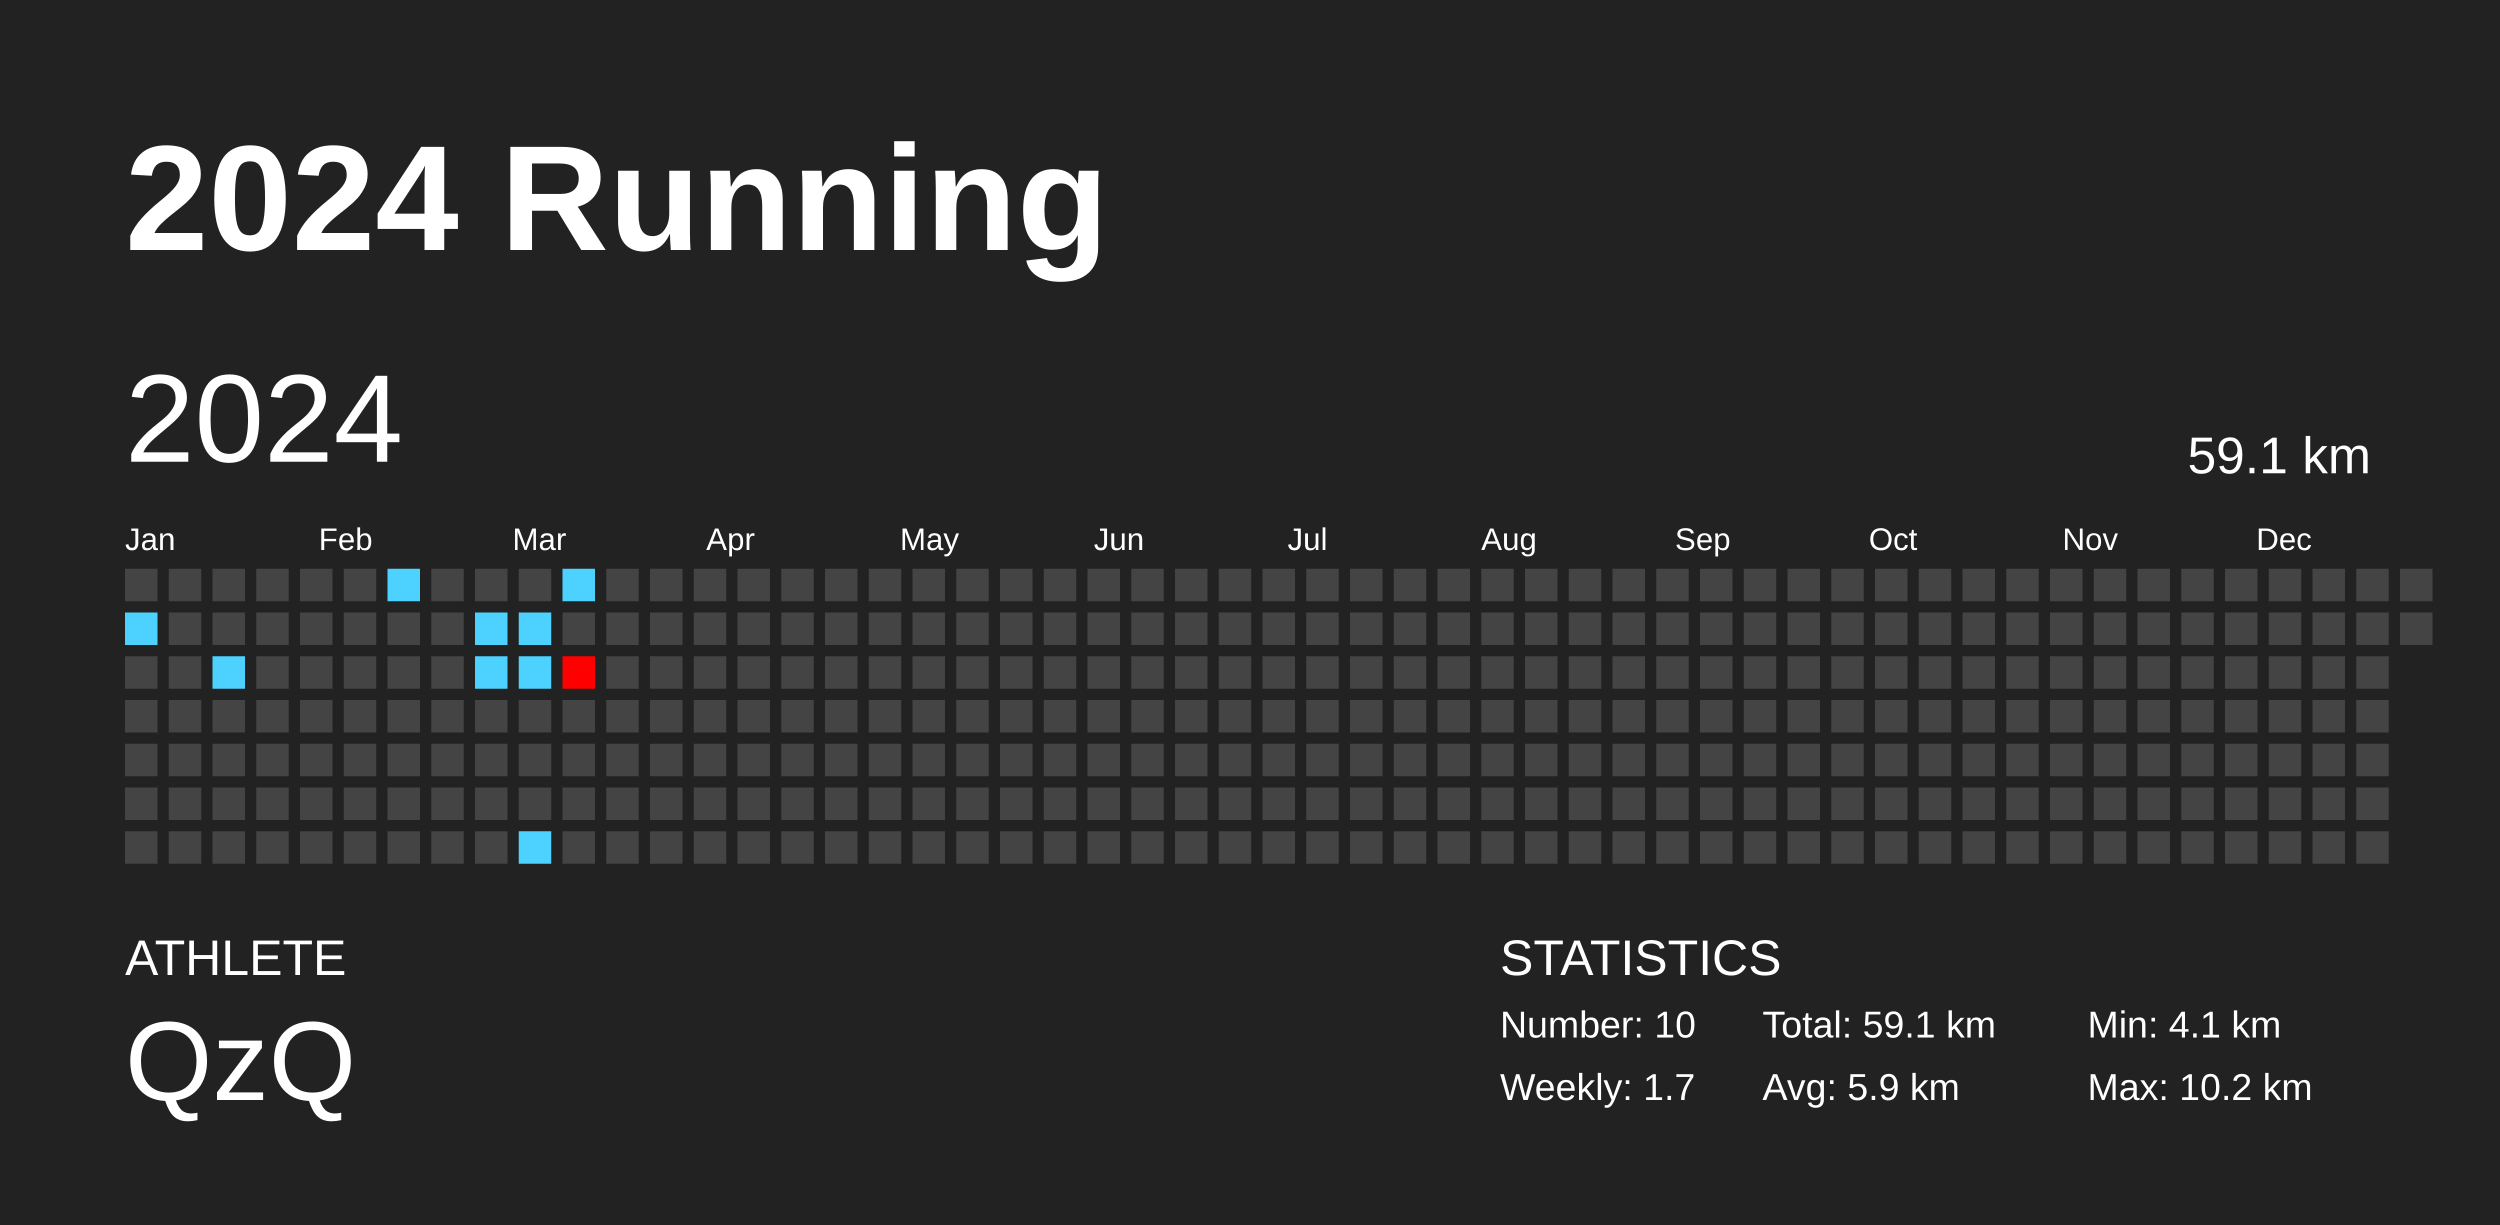
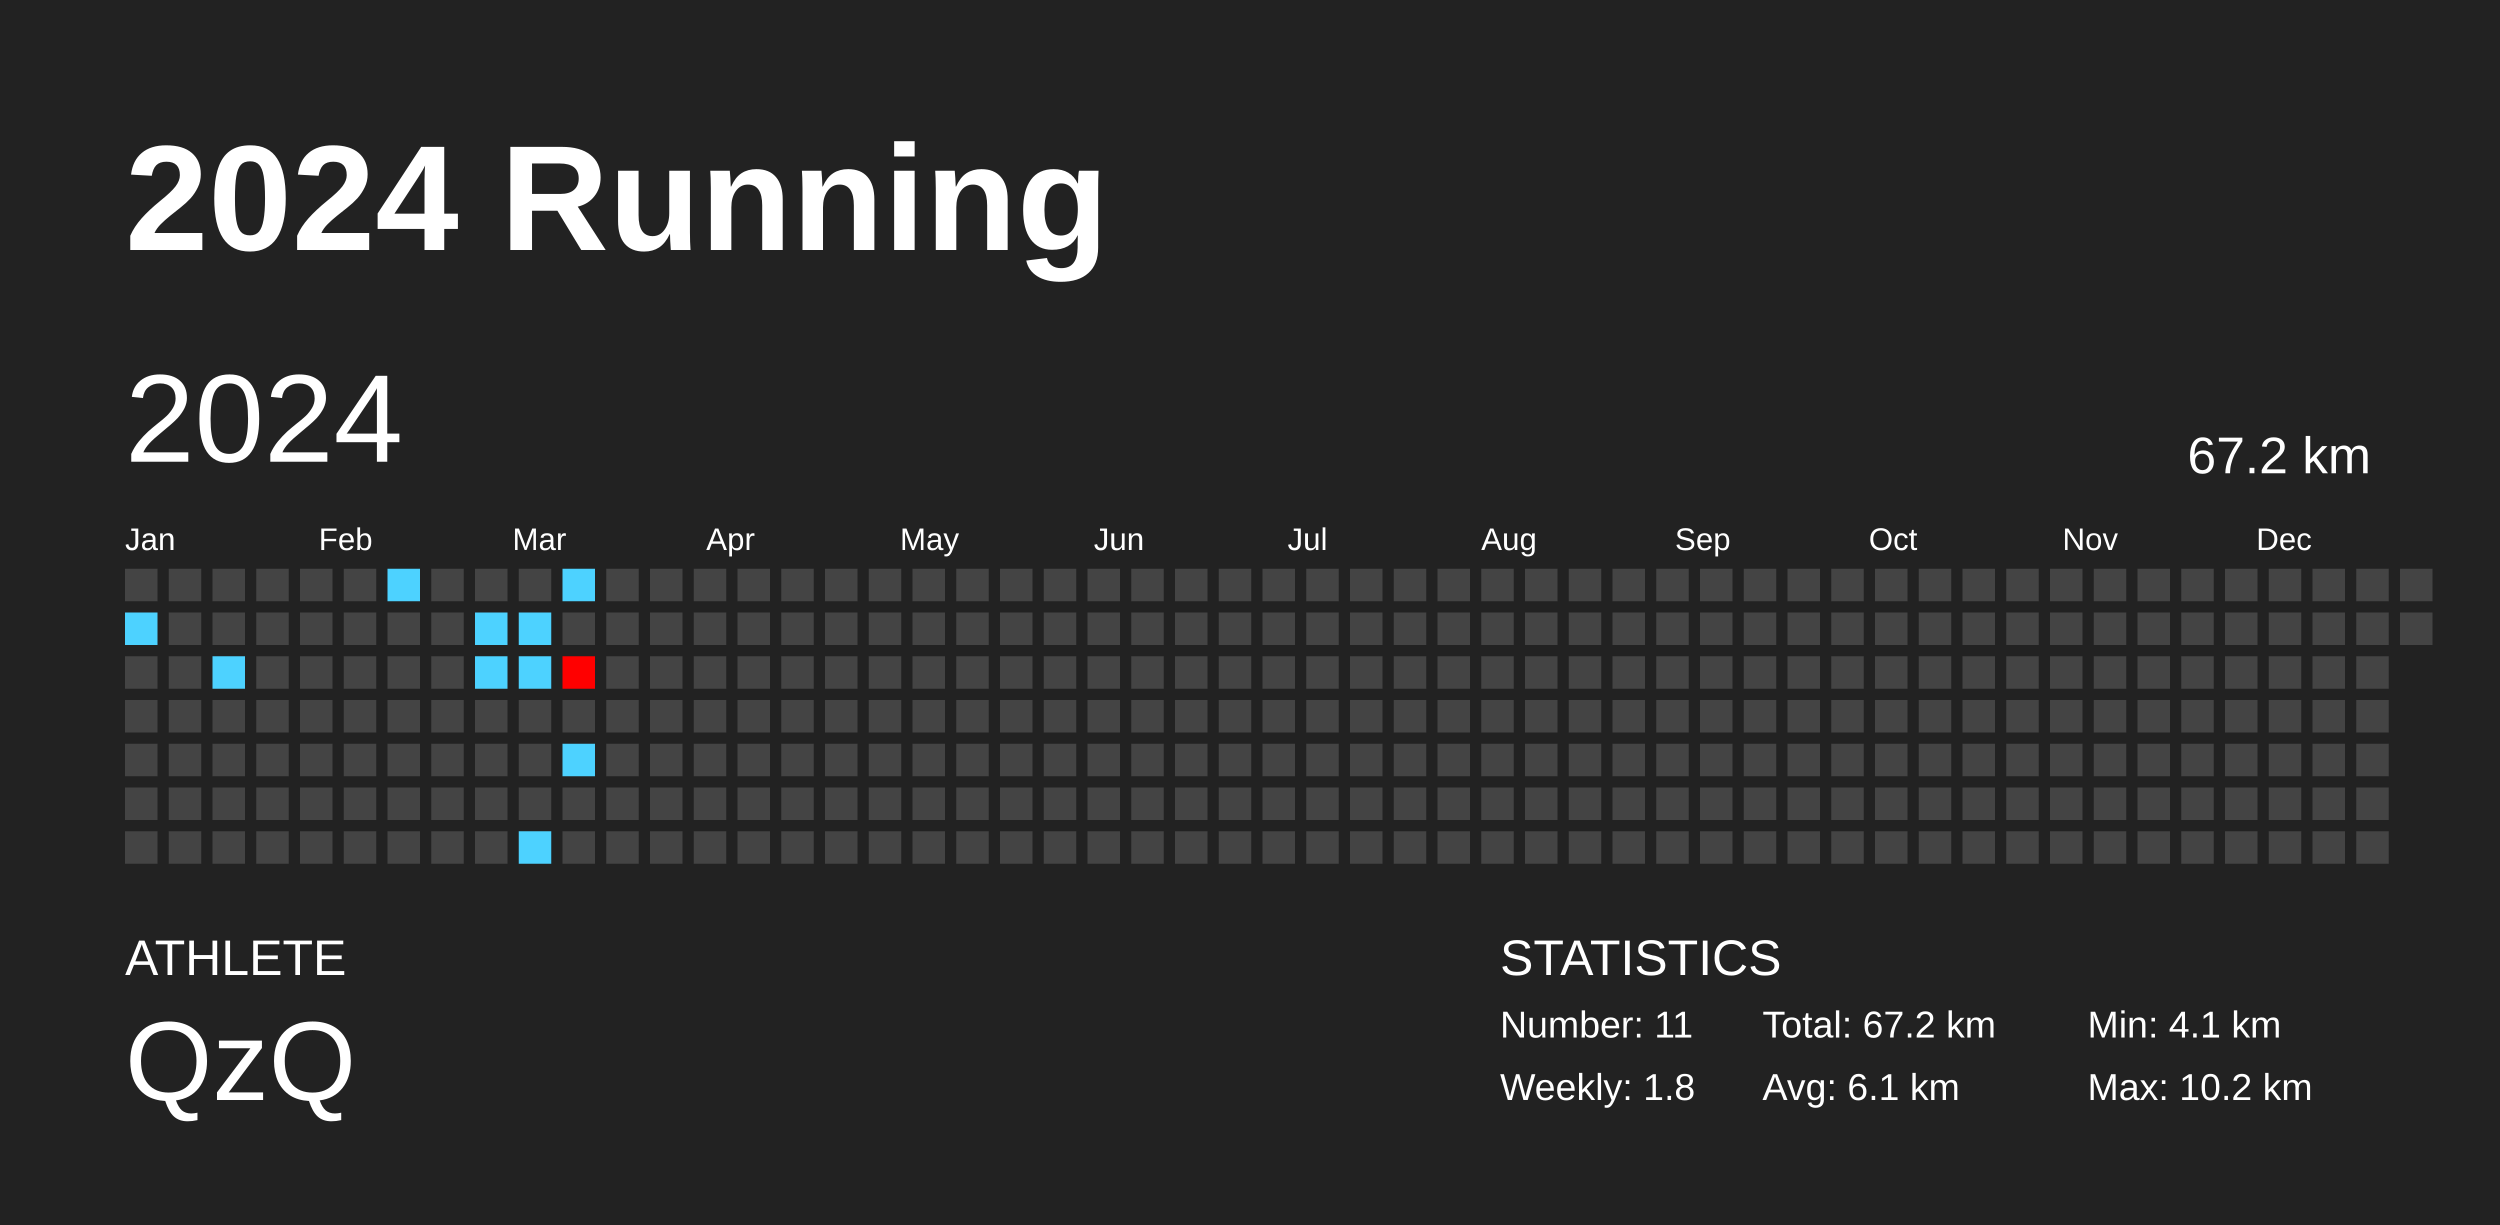
<svg xmlns="http://www.w3.org/2000/svg" baseProfile="full" height="98mm" version="1.1" viewBox="0,0,200,98" width="200mm">
  <defs />
  <rect fill="#222222" height="98" width="200" x="0" y="0" />
  <text fill="#FFFFFF" style="font-size:12px; font-family:Arial; font-weight:bold;" x="10" y="20">2024 Running</text>
  <text fill="#FFFFFF" style="font-size:4px; font-family:Arial" x="10" y="78">ATHLETE</text>
  <text fill="#FFFFFF" style="font-size:9px; font-family:Arial" x="10" y="88">QzQ</text>
  <text fill="#FFFFFF" style="font-size:4px; font-family:Arial" x="120" y="78">STATISTICS</text>
-   <text fill="#FFFFFF" style="font-size:3px; font-family:Arial" x="120" y="83">Number: 10</text>
-   <text fill="#FFFFFF" style="font-size:3px; font-family:Arial" x="120" y="88">Weekly: 1.7</text>
-   <text fill="#FFFFFF" style="font-size:3px; font-family:Arial" x="141" y="83">Total: 59.1 km</text>
-   <text fill="#FFFFFF" style="font-size:3px; font-family:Arial" x="141" y="88">Avg: 5.9 km</text>
+   <text fill="#FFFFFF" style="font-size:3px; font-family:Arial" x="120" y="83">Number: 11</text>
+   <text fill="#FFFFFF" style="font-size:3px; font-family:Arial" x="120" y="88">Weekly: 1.8</text>
+   <text fill="#FFFFFF" style="font-size:3px; font-family:Arial" x="141" y="83">Total: 67.2 km</text>
+   <text fill="#FFFFFF" style="font-size:3px; font-family:Arial" x="141" y="88">Avg: 6.1 km</text>
  <text fill="#FFFFFF" style="font-size:3px; font-family:Arial" x="167" y="83">Min: 4.1 km</text>
  <text fill="#FFFFFF" style="font-size:3px; font-family:Arial" x="167" y="88">Max: 10.2 km</text>
  <text dominant-baseline="hanging" fill="#FFFFFF" style="font-size:10.0px; font-family:Arial;" x="10" y="30">2024</text>
-   <text dominant-baseline="hanging" fill="#FFFFFF" style="font-size:4.125px; font-family:Arial;" x="175" y="35">59.1 km</text>
+   <text dominant-baseline="hanging" fill="#FFFFFF" style="font-size:4.125px; font-family:Arial;" x="175" y="35">67.2 km</text>
  <text fill="#FFFFFF" style="font-size:2.5px; font-family:Arial" x="10.0" y="44">Jan</text>
  <text fill="#FFFFFF" style="font-size:2.5px; font-family:Arial" x="25.5" y="44">Feb</text>
  <text fill="#FFFFFF" style="font-size:2.5px; font-family:Arial" x="41.0" y="44">Mar</text>
  <text fill="#FFFFFF" style="font-size:2.5px; font-family:Arial" x="56.5" y="44">Apr</text>
  <text fill="#FFFFFF" style="font-size:2.5px; font-family:Arial" x="72.0" y="44">May</text>
  <text fill="#FFFFFF" style="font-size:2.5px; font-family:Arial" x="87.5" y="44">Jun</text>
  <text fill="#FFFFFF" style="font-size:2.5px; font-family:Arial" x="103.0" y="44">Jul</text>
  <text fill="#FFFFFF" style="font-size:2.5px; font-family:Arial" x="118.5" y="44">Aug</text>
  <text fill="#FFFFFF" style="font-size:2.5px; font-family:Arial" x="134.0" y="44">Sep</text>
  <text fill="#FFFFFF" style="font-size:2.5px; font-family:Arial" x="149.5" y="44">Oct</text>
  <text fill="#FFFFFF" style="font-size:2.5px; font-family:Arial" x="165.0" y="44">Nov</text>
  <text fill="#FFFFFF" style="font-size:2.5px; font-family:Arial" x="180.5" y="44">Dec</text>
  <rect fill="#444444" height="2.6" width="2.6" x="10.0" y="45.5" />
  <rect fill="#4dd2ff" height="2.6" width="2.6" x="10.0" y="49.0" />
  <rect fill="#444444" height="2.6" width="2.6" x="10.0" y="52.5" />
  <rect fill="#444444" height="2.6" width="2.6" x="10.0" y="56.0" />
  <rect fill="#444444" height="2.6" width="2.6" x="10.0" y="59.5" />
  <rect fill="#444444" height="2.6" width="2.6" x="10.0" y="63.0" />
  <rect fill="#444444" height="2.6" width="2.6" x="10.0" y="66.5" />
  <rect fill="#444444" height="2.6" width="2.6" x="13.5" y="45.5" />
  <rect fill="#444444" height="2.6" width="2.6" x="13.5" y="49.0" />
  <rect fill="#444444" height="2.6" width="2.6" x="13.5" y="52.5" />
  <rect fill="#444444" height="2.6" width="2.6" x="13.5" y="56.0" />
  <rect fill="#444444" height="2.6" width="2.6" x="13.5" y="59.5" />
  <rect fill="#444444" height="2.6" width="2.6" x="13.5" y="63.0" />
  <rect fill="#444444" height="2.6" width="2.6" x="13.5" y="66.5" />
  <rect fill="#444444" height="2.6" width="2.6" x="17.0" y="45.5" />
  <rect fill="#444444" height="2.6" width="2.6" x="17.0" y="49.0" />
  <rect fill="#4dd2ff" height="2.6" width="2.6" x="17.0" y="52.5" />
  <rect fill="#444444" height="2.6" width="2.6" x="17.0" y="56.0" />
  <rect fill="#444444" height="2.6" width="2.6" x="17.0" y="59.5" />
  <rect fill="#444444" height="2.6" width="2.6" x="17.0" y="63.0" />
  <rect fill="#444444" height="2.6" width="2.6" x="17.0" y="66.5" />
  <rect fill="#444444" height="2.6" width="2.6" x="20.5" y="45.5" />
  <rect fill="#444444" height="2.6" width="2.6" x="20.5" y="49.0" />
  <rect fill="#444444" height="2.6" width="2.6" x="20.5" y="52.5" />
  <rect fill="#444444" height="2.6" width="2.6" x="20.5" y="56.0" />
  <rect fill="#444444" height="2.6" width="2.6" x="20.5" y="59.5" />
  <rect fill="#444444" height="2.6" width="2.6" x="20.5" y="63.0" />
  <rect fill="#444444" height="2.6" width="2.6" x="20.5" y="66.5" />
  <rect fill="#444444" height="2.6" width="2.6" x="24.0" y="45.5" />
  <rect fill="#444444" height="2.6" width="2.6" x="24.0" y="49.0" />
  <rect fill="#444444" height="2.6" width="2.6" x="24.0" y="52.5" />
  <rect fill="#444444" height="2.6" width="2.6" x="24.0" y="56.0" />
  <rect fill="#444444" height="2.6" width="2.6" x="24.0" y="59.5" />
  <rect fill="#444444" height="2.6" width="2.6" x="24.0" y="63.0" />
  <rect fill="#444444" height="2.6" width="2.6" x="24.0" y="66.5" />
  <rect fill="#444444" height="2.6" width="2.6" x="27.5" y="45.5" />
  <rect fill="#444444" height="2.6" width="2.6" x="27.5" y="49.0" />
  <rect fill="#444444" height="2.6" width="2.6" x="27.5" y="52.5" />
  <rect fill="#444444" height="2.6" width="2.6" x="27.5" y="56.0" />
  <rect fill="#444444" height="2.6" width="2.6" x="27.5" y="59.5" />
  <rect fill="#444444" height="2.6" width="2.6" x="27.5" y="63.0" />
  <rect fill="#444444" height="2.6" width="2.6" x="27.5" y="66.5" />
  <rect fill="#4dd2ff" height="2.6" width="2.6" x="31.0" y="45.5" />
  <rect fill="#444444" height="2.6" width="2.6" x="31.0" y="49.0" />
  <rect fill="#444444" height="2.6" width="2.6" x="31.0" y="52.5" />
  <rect fill="#444444" height="2.6" width="2.6" x="31.0" y="56.0" />
  <rect fill="#444444" height="2.6" width="2.6" x="31.0" y="59.5" />
  <rect fill="#444444" height="2.6" width="2.6" x="31.0" y="63.0" />
  <rect fill="#444444" height="2.6" width="2.6" x="31.0" y="66.5" />
  <rect fill="#444444" height="2.6" width="2.6" x="34.5" y="45.5" />
  <rect fill="#444444" height="2.6" width="2.6" x="34.5" y="49.0" />
  <rect fill="#444444" height="2.6" width="2.6" x="34.5" y="52.5" />
  <rect fill="#444444" height="2.6" width="2.6" x="34.5" y="56.0" />
  <rect fill="#444444" height="2.6" width="2.6" x="34.5" y="59.5" />
  <rect fill="#444444" height="2.6" width="2.6" x="34.5" y="63.0" />
  <rect fill="#444444" height="2.6" width="2.6" x="34.5" y="66.5" />
  <rect fill="#444444" height="2.6" width="2.6" x="38.0" y="45.5" />
  <rect fill="#4dd2ff" height="2.6" width="2.6" x="38.0" y="49.0" />
  <rect fill="#4dd2ff" height="2.6" width="2.6" x="38.0" y="52.5" />
  <rect fill="#444444" height="2.6" width="2.6" x="38.0" y="56.0" />
  <rect fill="#444444" height="2.6" width="2.6" x="38.0" y="59.5" />
  <rect fill="#444444" height="2.6" width="2.6" x="38.0" y="63.0" />
  <rect fill="#444444" height="2.6" width="2.6" x="38.0" y="66.5" />
  <rect fill="#444444" height="2.6" width="2.6" x="41.5" y="45.5" />
  <rect fill="#4dd2ff" height="2.6" width="2.6" x="41.5" y="49.0" />
  <rect fill="#4dd2ff" height="2.6" width="2.6" x="41.5" y="52.5" />
  <rect fill="#444444" height="2.6" width="2.6" x="41.5" y="56.0" />
  <rect fill="#444444" height="2.6" width="2.6" x="41.5" y="59.5" />
  <rect fill="#444444" height="2.6" width="2.6" x="41.5" y="63.0" />
  <rect fill="#4dd2ff" height="2.6" width="2.6" x="41.5" y="66.5" />
  <rect fill="#4dd2ff" height="2.6" width="2.6" x="45.0" y="45.5" />
  <rect fill="#444444" height="2.6" width="2.6" x="45.0" y="49.0" />
  <rect fill="#ff0000" height="2.6" width="2.6" x="45.0" y="52.5" />
  <rect fill="#444444" height="2.6" width="2.6" x="45.0" y="56.0" />
-   <rect fill="#444444" height="2.6" width="2.6" x="45.0" y="59.5" />
+   <rect fill="#4dd2ff" height="2.6" width="2.6" x="45.0" y="59.5" />
  <rect fill="#444444" height="2.6" width="2.6" x="45.0" y="63.0" />
  <rect fill="#444444" height="2.6" width="2.6" x="45.0" y="66.5" />
  <rect fill="#444444" height="2.6" width="2.6" x="48.5" y="45.5" />
  <rect fill="#444444" height="2.6" width="2.6" x="48.5" y="49.0" />
  <rect fill="#444444" height="2.6" width="2.6" x="48.5" y="52.5" />
  <rect fill="#444444" height="2.6" width="2.6" x="48.5" y="56.0" />
  <rect fill="#444444" height="2.6" width="2.6" x="48.5" y="59.5" />
  <rect fill="#444444" height="2.6" width="2.6" x="48.5" y="63.0" />
  <rect fill="#444444" height="2.6" width="2.6" x="48.5" y="66.5" />
  <rect fill="#444444" height="2.6" width="2.6" x="52.0" y="45.5" />
  <rect fill="#444444" height="2.6" width="2.6" x="52.0" y="49.0" />
  <rect fill="#444444" height="2.6" width="2.6" x="52.0" y="52.5" />
  <rect fill="#444444" height="2.6" width="2.6" x="52.0" y="56.0" />
  <rect fill="#444444" height="2.6" width="2.6" x="52.0" y="59.5" />
  <rect fill="#444444" height="2.6" width="2.6" x="52.0" y="63.0" />
  <rect fill="#444444" height="2.6" width="2.6" x="52.0" y="66.5" />
  <rect fill="#444444" height="2.6" width="2.6" x="55.5" y="45.5" />
  <rect fill="#444444" height="2.6" width="2.6" x="55.5" y="49.0" />
  <rect fill="#444444" height="2.6" width="2.6" x="55.5" y="52.5" />
  <rect fill="#444444" height="2.6" width="2.6" x="55.5" y="56.0" />
  <rect fill="#444444" height="2.6" width="2.6" x="55.5" y="59.5" />
  <rect fill="#444444" height="2.6" width="2.6" x="55.5" y="63.0" />
  <rect fill="#444444" height="2.6" width="2.6" x="55.5" y="66.5" />
  <rect fill="#444444" height="2.6" width="2.6" x="59.0" y="45.5" />
  <rect fill="#444444" height="2.6" width="2.6" x="59.0" y="49.0" />
  <rect fill="#444444" height="2.6" width="2.6" x="59.0" y="52.5" />
  <rect fill="#444444" height="2.6" width="2.6" x="59.0" y="56.0" />
  <rect fill="#444444" height="2.6" width="2.6" x="59.0" y="59.5" />
  <rect fill="#444444" height="2.6" width="2.6" x="59.0" y="63.0" />
  <rect fill="#444444" height="2.6" width="2.6" x="59.0" y="66.5" />
  <rect fill="#444444" height="2.6" width="2.6" x="62.5" y="45.5" />
  <rect fill="#444444" height="2.6" width="2.6" x="62.5" y="49.0" />
  <rect fill="#444444" height="2.6" width="2.6" x="62.5" y="52.5" />
  <rect fill="#444444" height="2.6" width="2.6" x="62.5" y="56.0" />
  <rect fill="#444444" height="2.6" width="2.6" x="62.5" y="59.5" />
  <rect fill="#444444" height="2.6" width="2.6" x="62.5" y="63.0" />
  <rect fill="#444444" height="2.6" width="2.6" x="62.5" y="66.5" />
  <rect fill="#444444" height="2.6" width="2.6" x="66.0" y="45.5" />
  <rect fill="#444444" height="2.6" width="2.6" x="66.0" y="49.0" />
  <rect fill="#444444" height="2.6" width="2.6" x="66.0" y="52.5" />
  <rect fill="#444444" height="2.6" width="2.6" x="66.0" y="56.0" />
  <rect fill="#444444" height="2.6" width="2.6" x="66.0" y="59.5" />
  <rect fill="#444444" height="2.6" width="2.6" x="66.0" y="63.0" />
  <rect fill="#444444" height="2.6" width="2.6" x="66.0" y="66.5" />
  <rect fill="#444444" height="2.6" width="2.6" x="69.5" y="45.5" />
  <rect fill="#444444" height="2.6" width="2.6" x="69.5" y="49.0" />
  <rect fill="#444444" height="2.6" width="2.6" x="69.5" y="52.5" />
  <rect fill="#444444" height="2.6" width="2.6" x="69.5" y="56.0" />
  <rect fill="#444444" height="2.6" width="2.6" x="69.5" y="59.5" />
  <rect fill="#444444" height="2.6" width="2.6" x="69.5" y="63.0" />
  <rect fill="#444444" height="2.6" width="2.6" x="69.5" y="66.5" />
  <rect fill="#444444" height="2.6" width="2.6" x="73.0" y="45.5" />
  <rect fill="#444444" height="2.6" width="2.6" x="73.0" y="49.0" />
  <rect fill="#444444" height="2.6" width="2.6" x="73.0" y="52.5" />
  <rect fill="#444444" height="2.6" width="2.6" x="73.0" y="56.0" />
  <rect fill="#444444" height="2.6" width="2.6" x="73.0" y="59.5" />
  <rect fill="#444444" height="2.6" width="2.6" x="73.0" y="63.0" />
  <rect fill="#444444" height="2.6" width="2.6" x="73.0" y="66.5" />
  <rect fill="#444444" height="2.6" width="2.6" x="76.5" y="45.5" />
  <rect fill="#444444" height="2.6" width="2.6" x="76.5" y="49.0" />
  <rect fill="#444444" height="2.6" width="2.6" x="76.5" y="52.5" />
  <rect fill="#444444" height="2.6" width="2.6" x="76.5" y="56.0" />
  <rect fill="#444444" height="2.6" width="2.6" x="76.5" y="59.5" />
  <rect fill="#444444" height="2.6" width="2.6" x="76.5" y="63.0" />
  <rect fill="#444444" height="2.6" width="2.6" x="76.5" y="66.5" />
  <rect fill="#444444" height="2.6" width="2.6" x="80.0" y="45.5" />
  <rect fill="#444444" height="2.6" width="2.6" x="80.0" y="49.0" />
  <rect fill="#444444" height="2.6" width="2.6" x="80.0" y="52.5" />
  <rect fill="#444444" height="2.6" width="2.6" x="80.0" y="56.0" />
  <rect fill="#444444" height="2.6" width="2.6" x="80.0" y="59.5" />
  <rect fill="#444444" height="2.6" width="2.6" x="80.0" y="63.0" />
  <rect fill="#444444" height="2.6" width="2.6" x="80.0" y="66.5" />
  <rect fill="#444444" height="2.6" width="2.6" x="83.5" y="45.5" />
  <rect fill="#444444" height="2.6" width="2.6" x="83.5" y="49.0" />
  <rect fill="#444444" height="2.6" width="2.6" x="83.5" y="52.5" />
  <rect fill="#444444" height="2.6" width="2.6" x="83.5" y="56.0" />
  <rect fill="#444444" height="2.6" width="2.6" x="83.5" y="59.5" />
  <rect fill="#444444" height="2.6" width="2.6" x="83.5" y="63.0" />
  <rect fill="#444444" height="2.6" width="2.6" x="83.5" y="66.5" />
  <rect fill="#444444" height="2.6" width="2.6" x="87.0" y="45.5" />
  <rect fill="#444444" height="2.6" width="2.6" x="87.0" y="49.0" />
  <rect fill="#444444" height="2.6" width="2.6" x="87.0" y="52.5" />
  <rect fill="#444444" height="2.6" width="2.6" x="87.0" y="56.0" />
  <rect fill="#444444" height="2.6" width="2.6" x="87.0" y="59.5" />
  <rect fill="#444444" height="2.6" width="2.6" x="87.0" y="63.0" />
  <rect fill="#444444" height="2.6" width="2.6" x="87.0" y="66.5" />
  <rect fill="#444444" height="2.6" width="2.6" x="90.5" y="45.5" />
  <rect fill="#444444" height="2.6" width="2.6" x="90.5" y="49.0" />
  <rect fill="#444444" height="2.6" width="2.6" x="90.5" y="52.5" />
  <rect fill="#444444" height="2.6" width="2.6" x="90.5" y="56.0" />
  <rect fill="#444444" height="2.6" width="2.6" x="90.5" y="59.5" />
  <rect fill="#444444" height="2.6" width="2.6" x="90.5" y="63.0" />
  <rect fill="#444444" height="2.6" width="2.6" x="90.5" y="66.5" />
  <rect fill="#444444" height="2.6" width="2.6" x="94.0" y="45.5" />
  <rect fill="#444444" height="2.6" width="2.6" x="94.0" y="49.0" />
  <rect fill="#444444" height="2.6" width="2.6" x="94.0" y="52.5" />
  <rect fill="#444444" height="2.6" width="2.6" x="94.0" y="56.0" />
  <rect fill="#444444" height="2.6" width="2.6" x="94.0" y="59.5" />
  <rect fill="#444444" height="2.6" width="2.6" x="94.0" y="63.0" />
  <rect fill="#444444" height="2.6" width="2.6" x="94.0" y="66.5" />
  <rect fill="#444444" height="2.6" width="2.6" x="97.5" y="45.5" />
  <rect fill="#444444" height="2.6" width="2.6" x="97.5" y="49.0" />
  <rect fill="#444444" height="2.6" width="2.6" x="97.5" y="52.5" />
  <rect fill="#444444" height="2.6" width="2.6" x="97.5" y="56.0" />
  <rect fill="#444444" height="2.6" width="2.6" x="97.5" y="59.5" />
  <rect fill="#444444" height="2.6" width="2.6" x="97.5" y="63.0" />
  <rect fill="#444444" height="2.6" width="2.6" x="97.5" y="66.5" />
  <rect fill="#444444" height="2.6" width="2.6" x="101.0" y="45.5" />
  <rect fill="#444444" height="2.6" width="2.6" x="101.0" y="49.0" />
  <rect fill="#444444" height="2.6" width="2.6" x="101.0" y="52.5" />
  <rect fill="#444444" height="2.6" width="2.6" x="101.0" y="56.0" />
  <rect fill="#444444" height="2.6" width="2.6" x="101.0" y="59.5" />
  <rect fill="#444444" height="2.6" width="2.6" x="101.0" y="63.0" />
  <rect fill="#444444" height="2.6" width="2.6" x="101.0" y="66.5" />
  <rect fill="#444444" height="2.6" width="2.6" x="104.5" y="45.5" />
  <rect fill="#444444" height="2.6" width="2.6" x="104.5" y="49.0" />
  <rect fill="#444444" height="2.6" width="2.6" x="104.5" y="52.5" />
  <rect fill="#444444" height="2.6" width="2.6" x="104.5" y="56.0" />
  <rect fill="#444444" height="2.6" width="2.6" x="104.5" y="59.5" />
  <rect fill="#444444" height="2.6" width="2.6" x="104.5" y="63.0" />
  <rect fill="#444444" height="2.6" width="2.6" x="104.5" y="66.5" />
  <rect fill="#444444" height="2.6" width="2.6" x="108.0" y="45.5" />
  <rect fill="#444444" height="2.6" width="2.6" x="108.0" y="49.0" />
  <rect fill="#444444" height="2.6" width="2.6" x="108.0" y="52.5" />
  <rect fill="#444444" height="2.6" width="2.6" x="108.0" y="56.0" />
  <rect fill="#444444" height="2.6" width="2.6" x="108.0" y="59.5" />
  <rect fill="#444444" height="2.6" width="2.6" x="108.0" y="63.0" />
  <rect fill="#444444" height="2.6" width="2.6" x="108.0" y="66.5" />
  <rect fill="#444444" height="2.6" width="2.6" x="111.5" y="45.5" />
  <rect fill="#444444" height="2.6" width="2.6" x="111.5" y="49.0" />
  <rect fill="#444444" height="2.6" width="2.6" x="111.5" y="52.5" />
  <rect fill="#444444" height="2.6" width="2.6" x="111.5" y="56.0" />
  <rect fill="#444444" height="2.6" width="2.6" x="111.5" y="59.5" />
  <rect fill="#444444" height="2.6" width="2.6" x="111.5" y="63.0" />
  <rect fill="#444444" height="2.6" width="2.6" x="111.5" y="66.5" />
  <rect fill="#444444" height="2.6" width="2.6" x="115.0" y="45.5" />
  <rect fill="#444444" height="2.6" width="2.6" x="115.0" y="49.0" />
  <rect fill="#444444" height="2.6" width="2.6" x="115.0" y="52.5" />
  <rect fill="#444444" height="2.6" width="2.6" x="115.0" y="56.0" />
  <rect fill="#444444" height="2.6" width="2.6" x="115.0" y="59.5" />
  <rect fill="#444444" height="2.6" width="2.6" x="115.0" y="63.0" />
  <rect fill="#444444" height="2.6" width="2.6" x="115.0" y="66.5" />
  <rect fill="#444444" height="2.6" width="2.6" x="118.5" y="45.5" />
  <rect fill="#444444" height="2.6" width="2.6" x="118.5" y="49.0" />
  <rect fill="#444444" height="2.6" width="2.6" x="118.5" y="52.5" />
  <rect fill="#444444" height="2.6" width="2.6" x="118.5" y="56.0" />
  <rect fill="#444444" height="2.6" width="2.6" x="118.5" y="59.5" />
  <rect fill="#444444" height="2.6" width="2.6" x="118.5" y="63.0" />
  <rect fill="#444444" height="2.6" width="2.6" x="118.5" y="66.5" />
  <rect fill="#444444" height="2.6" width="2.6" x="122.0" y="45.5" />
  <rect fill="#444444" height="2.6" width="2.6" x="122.0" y="49.0" />
  <rect fill="#444444" height="2.6" width="2.6" x="122.0" y="52.5" />
  <rect fill="#444444" height="2.6" width="2.6" x="122.0" y="56.0" />
  <rect fill="#444444" height="2.6" width="2.6" x="122.0" y="59.5" />
  <rect fill="#444444" height="2.6" width="2.6" x="122.0" y="63.0" />
  <rect fill="#444444" height="2.6" width="2.6" x="122.0" y="66.5" />
  <rect fill="#444444" height="2.6" width="2.6" x="125.5" y="45.5" />
  <rect fill="#444444" height="2.6" width="2.6" x="125.5" y="49.0" />
  <rect fill="#444444" height="2.6" width="2.6" x="125.5" y="52.5" />
  <rect fill="#444444" height="2.6" width="2.6" x="125.5" y="56.0" />
  <rect fill="#444444" height="2.6" width="2.6" x="125.5" y="59.5" />
  <rect fill="#444444" height="2.6" width="2.6" x="125.5" y="63.0" />
  <rect fill="#444444" height="2.6" width="2.6" x="125.5" y="66.5" />
  <rect fill="#444444" height="2.6" width="2.6" x="129.0" y="45.5" />
  <rect fill="#444444" height="2.6" width="2.6" x="129.0" y="49.0" />
  <rect fill="#444444" height="2.6" width="2.6" x="129.0" y="52.5" />
  <rect fill="#444444" height="2.6" width="2.6" x="129.0" y="56.0" />
  <rect fill="#444444" height="2.6" width="2.6" x="129.0" y="59.5" />
  <rect fill="#444444" height="2.6" width="2.6" x="129.0" y="63.0" />
  <rect fill="#444444" height="2.6" width="2.6" x="129.0" y="66.5" />
  <rect fill="#444444" height="2.6" width="2.6" x="132.5" y="45.5" />
  <rect fill="#444444" height="2.6" width="2.6" x="132.5" y="49.0" />
  <rect fill="#444444" height="2.6" width="2.6" x="132.5" y="52.5" />
  <rect fill="#444444" height="2.6" width="2.6" x="132.5" y="56.0" />
  <rect fill="#444444" height="2.6" width="2.6" x="132.5" y="59.5" />
  <rect fill="#444444" height="2.6" width="2.6" x="132.5" y="63.0" />
  <rect fill="#444444" height="2.6" width="2.6" x="132.5" y="66.5" />
  <rect fill="#444444" height="2.6" width="2.6" x="136.0" y="45.5" />
  <rect fill="#444444" height="2.6" width="2.6" x="136.0" y="49.0" />
  <rect fill="#444444" height="2.6" width="2.6" x="136.0" y="52.5" />
  <rect fill="#444444" height="2.6" width="2.6" x="136.0" y="56.0" />
  <rect fill="#444444" height="2.6" width="2.6" x="136.0" y="59.5" />
  <rect fill="#444444" height="2.6" width="2.6" x="136.0" y="63.0" />
  <rect fill="#444444" height="2.6" width="2.6" x="136.0" y="66.5" />
  <rect fill="#444444" height="2.6" width="2.6" x="139.5" y="45.5" />
  <rect fill="#444444" height="2.6" width="2.6" x="139.5" y="49.0" />
  <rect fill="#444444" height="2.6" width="2.6" x="139.5" y="52.5" />
  <rect fill="#444444" height="2.6" width="2.6" x="139.5" y="56.0" />
  <rect fill="#444444" height="2.6" width="2.6" x="139.5" y="59.5" />
  <rect fill="#444444" height="2.6" width="2.6" x="139.5" y="63.0" />
  <rect fill="#444444" height="2.6" width="2.6" x="139.5" y="66.5" />
  <rect fill="#444444" height="2.6" width="2.6" x="143.0" y="45.5" />
  <rect fill="#444444" height="2.6" width="2.6" x="143.0" y="49.0" />
  <rect fill="#444444" height="2.6" width="2.6" x="143.0" y="52.5" />
  <rect fill="#444444" height="2.6" width="2.6" x="143.0" y="56.0" />
  <rect fill="#444444" height="2.6" width="2.6" x="143.0" y="59.5" />
  <rect fill="#444444" height="2.6" width="2.6" x="143.0" y="63.0" />
  <rect fill="#444444" height="2.6" width="2.6" x="143.0" y="66.5" />
  <rect fill="#444444" height="2.6" width="2.6" x="146.5" y="45.5" />
  <rect fill="#444444" height="2.6" width="2.6" x="146.5" y="49.0" />
  <rect fill="#444444" height="2.6" width="2.6" x="146.5" y="52.5" />
  <rect fill="#444444" height="2.6" width="2.6" x="146.5" y="56.0" />
  <rect fill="#444444" height="2.6" width="2.6" x="146.5" y="59.5" />
  <rect fill="#444444" height="2.6" width="2.6" x="146.5" y="63.0" />
  <rect fill="#444444" height="2.6" width="2.6" x="146.5" y="66.5" />
  <rect fill="#444444" height="2.6" width="2.6" x="150.0" y="45.5" />
  <rect fill="#444444" height="2.6" width="2.6" x="150.0" y="49.0" />
  <rect fill="#444444" height="2.6" width="2.6" x="150.0" y="52.5" />
  <rect fill="#444444" height="2.6" width="2.6" x="150.0" y="56.0" />
  <rect fill="#444444" height="2.6" width="2.6" x="150.0" y="59.5" />
  <rect fill="#444444" height="2.6" width="2.6" x="150.0" y="63.0" />
  <rect fill="#444444" height="2.6" width="2.6" x="150.0" y="66.5" />
  <rect fill="#444444" height="2.6" width="2.6" x="153.5" y="45.5" />
  <rect fill="#444444" height="2.6" width="2.6" x="153.5" y="49.0" />
  <rect fill="#444444" height="2.6" width="2.6" x="153.5" y="52.5" />
  <rect fill="#444444" height="2.6" width="2.6" x="153.5" y="56.0" />
  <rect fill="#444444" height="2.6" width="2.6" x="153.5" y="59.5" />
  <rect fill="#444444" height="2.6" width="2.6" x="153.5" y="63.0" />
  <rect fill="#444444" height="2.6" width="2.6" x="153.5" y="66.5" />
  <rect fill="#444444" height="2.6" width="2.6" x="157.0" y="45.5" />
  <rect fill="#444444" height="2.6" width="2.6" x="157.0" y="49.0" />
  <rect fill="#444444" height="2.6" width="2.6" x="157.0" y="52.5" />
  <rect fill="#444444" height="2.6" width="2.6" x="157.0" y="56.0" />
  <rect fill="#444444" height="2.6" width="2.6" x="157.0" y="59.5" />
  <rect fill="#444444" height="2.6" width="2.6" x="157.0" y="63.0" />
  <rect fill="#444444" height="2.6" width="2.6" x="157.0" y="66.5" />
  <rect fill="#444444" height="2.6" width="2.6" x="160.5" y="45.5" />
  <rect fill="#444444" height="2.6" width="2.6" x="160.5" y="49.0" />
  <rect fill="#444444" height="2.6" width="2.6" x="160.5" y="52.5" />
  <rect fill="#444444" height="2.6" width="2.6" x="160.5" y="56.0" />
  <rect fill="#444444" height="2.6" width="2.6" x="160.5" y="59.5" />
  <rect fill="#444444" height="2.6" width="2.6" x="160.5" y="63.0" />
  <rect fill="#444444" height="2.6" width="2.6" x="160.5" y="66.5" />
  <rect fill="#444444" height="2.6" width="2.6" x="164.0" y="45.5" />
  <rect fill="#444444" height="2.6" width="2.6" x="164.0" y="49.0" />
  <rect fill="#444444" height="2.6" width="2.6" x="164.0" y="52.5" />
  <rect fill="#444444" height="2.6" width="2.6" x="164.0" y="56.0" />
  <rect fill="#444444" height="2.6" width="2.6" x="164.0" y="59.5" />
  <rect fill="#444444" height="2.6" width="2.6" x="164.0" y="63.0" />
  <rect fill="#444444" height="2.6" width="2.6" x="164.0" y="66.5" />
  <rect fill="#444444" height="2.6" width="2.6" x="167.5" y="45.5" />
  <rect fill="#444444" height="2.6" width="2.6" x="167.5" y="49.0" />
  <rect fill="#444444" height="2.6" width="2.6" x="167.5" y="52.5" />
  <rect fill="#444444" height="2.6" width="2.6" x="167.5" y="56.0" />
  <rect fill="#444444" height="2.6" width="2.6" x="167.5" y="59.5" />
  <rect fill="#444444" height="2.6" width="2.6" x="167.5" y="63.0" />
  <rect fill="#444444" height="2.6" width="2.6" x="167.5" y="66.5" />
  <rect fill="#444444" height="2.6" width="2.6" x="171.0" y="45.5" />
  <rect fill="#444444" height="2.6" width="2.6" x="171.0" y="49.0" />
  <rect fill="#444444" height="2.6" width="2.6" x="171.0" y="52.5" />
  <rect fill="#444444" height="2.6" width="2.6" x="171.0" y="56.0" />
  <rect fill="#444444" height="2.6" width="2.6" x="171.0" y="59.5" />
  <rect fill="#444444" height="2.6" width="2.6" x="171.0" y="63.0" />
  <rect fill="#444444" height="2.6" width="2.6" x="171.0" y="66.5" />
  <rect fill="#444444" height="2.6" width="2.6" x="174.5" y="45.5" />
  <rect fill="#444444" height="2.6" width="2.6" x="174.5" y="49.0" />
  <rect fill="#444444" height="2.6" width="2.6" x="174.5" y="52.5" />
  <rect fill="#444444" height="2.6" width="2.6" x="174.5" y="56.0" />
  <rect fill="#444444" height="2.6" width="2.6" x="174.5" y="59.5" />
  <rect fill="#444444" height="2.6" width="2.6" x="174.5" y="63.0" />
  <rect fill="#444444" height="2.6" width="2.6" x="174.5" y="66.5" />
  <rect fill="#444444" height="2.6" width="2.6" x="178.0" y="45.5" />
  <rect fill="#444444" height="2.6" width="2.6" x="178.0" y="49.0" />
  <rect fill="#444444" height="2.6" width="2.6" x="178.0" y="52.5" />
  <rect fill="#444444" height="2.6" width="2.6" x="178.0" y="56.0" />
  <rect fill="#444444" height="2.6" width="2.6" x="178.0" y="59.5" />
  <rect fill="#444444" height="2.6" width="2.6" x="178.0" y="63.0" />
  <rect fill="#444444" height="2.6" width="2.6" x="178.0" y="66.5" />
  <rect fill="#444444" height="2.6" width="2.6" x="181.5" y="45.5" />
  <rect fill="#444444" height="2.6" width="2.6" x="181.5" y="49.0" />
  <rect fill="#444444" height="2.6" width="2.6" x="181.5" y="52.5" />
  <rect fill="#444444" height="2.6" width="2.6" x="181.5" y="56.0" />
  <rect fill="#444444" height="2.6" width="2.6" x="181.5" y="59.5" />
  <rect fill="#444444" height="2.6" width="2.6" x="181.5" y="63.0" />
  <rect fill="#444444" height="2.6" width="2.6" x="181.5" y="66.5" />
  <rect fill="#444444" height="2.6" width="2.6" x="185.0" y="45.5" />
  <rect fill="#444444" height="2.6" width="2.6" x="185.0" y="49.0" />
  <rect fill="#444444" height="2.6" width="2.6" x="185.0" y="52.5" />
  <rect fill="#444444" height="2.6" width="2.6" x="185.0" y="56.0" />
  <rect fill="#444444" height="2.6" width="2.6" x="185.0" y="59.5" />
  <rect fill="#444444" height="2.6" width="2.6" x="185.0" y="63.0" />
  <rect fill="#444444" height="2.6" width="2.6" x="185.0" y="66.5" />
  <rect fill="#444444" height="2.6" width="2.6" x="188.5" y="45.5" />
  <rect fill="#444444" height="2.6" width="2.6" x="188.5" y="49.0" />
  <rect fill="#444444" height="2.6" width="2.6" x="188.5" y="52.5" />
  <rect fill="#444444" height="2.6" width="2.6" x="188.5" y="56.0" />
  <rect fill="#444444" height="2.6" width="2.6" x="188.5" y="59.5" />
  <rect fill="#444444" height="2.6" width="2.6" x="188.5" y="63.0" />
  <rect fill="#444444" height="2.6" width="2.6" x="188.5" y="66.5" />
  <rect fill="#444444" height="2.6" width="2.6" x="192.0" y="45.5" />
  <rect fill="#444444" height="2.6" width="2.6" x="192.0" y="49.0" />
</svg>
